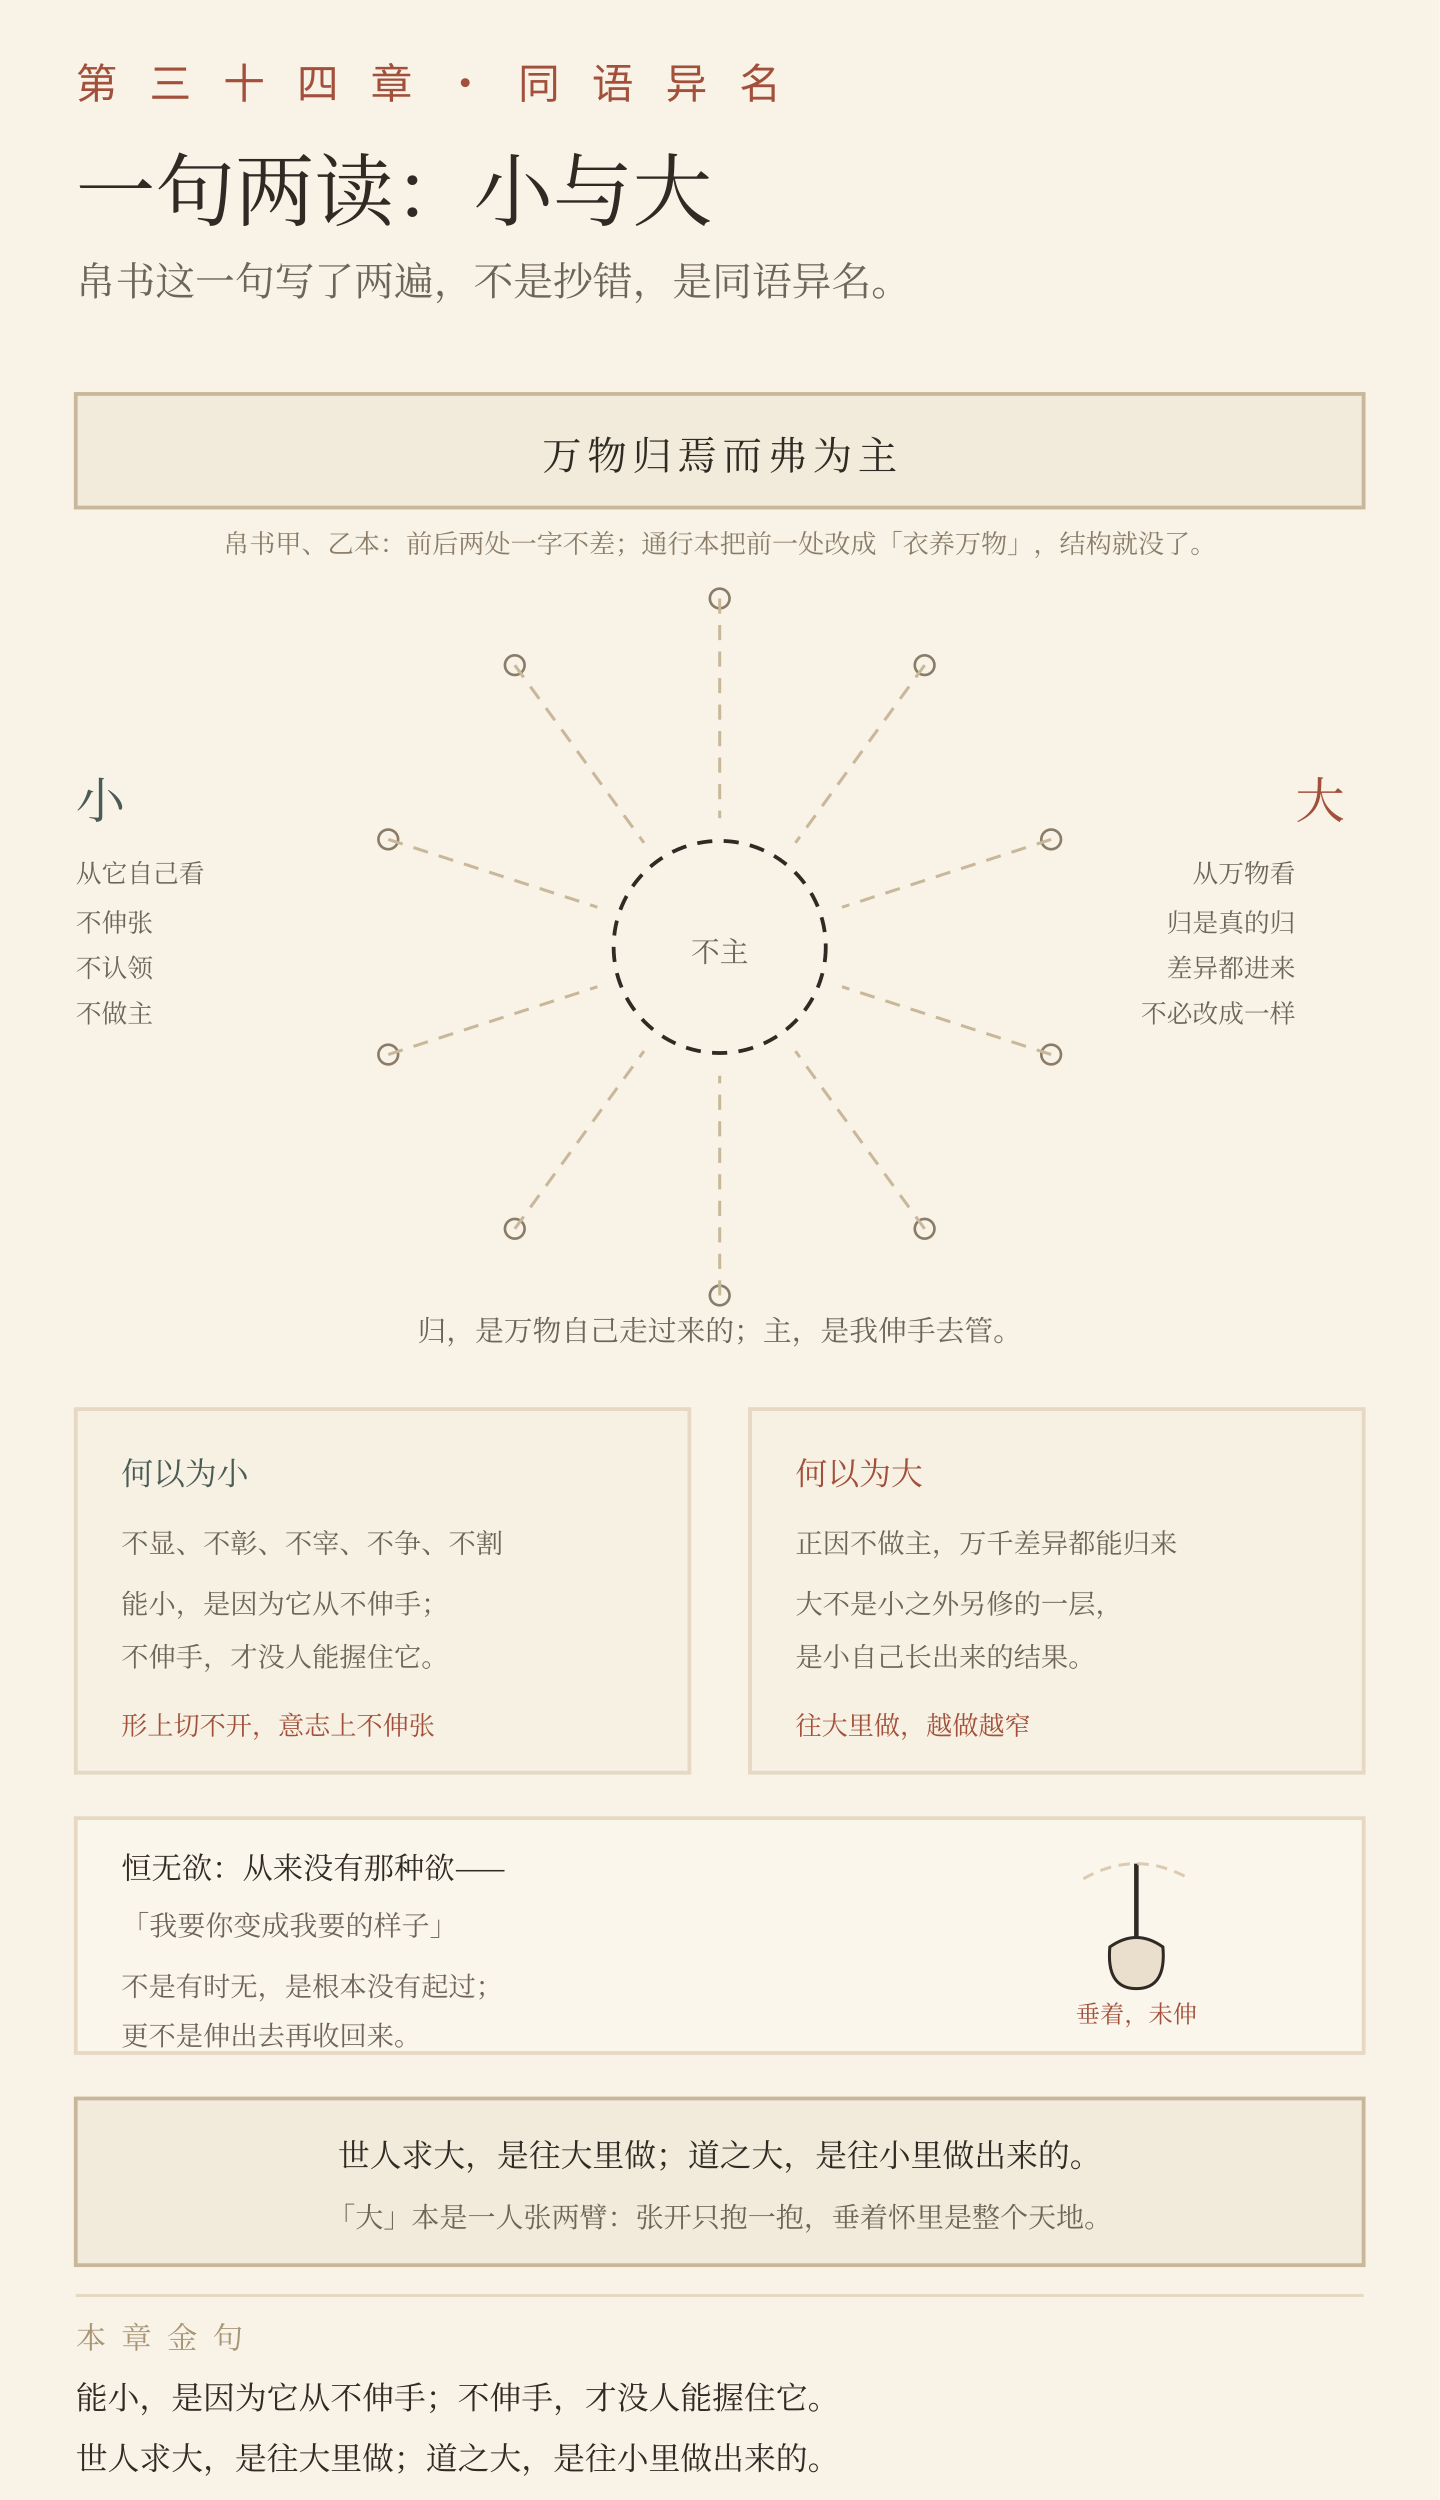
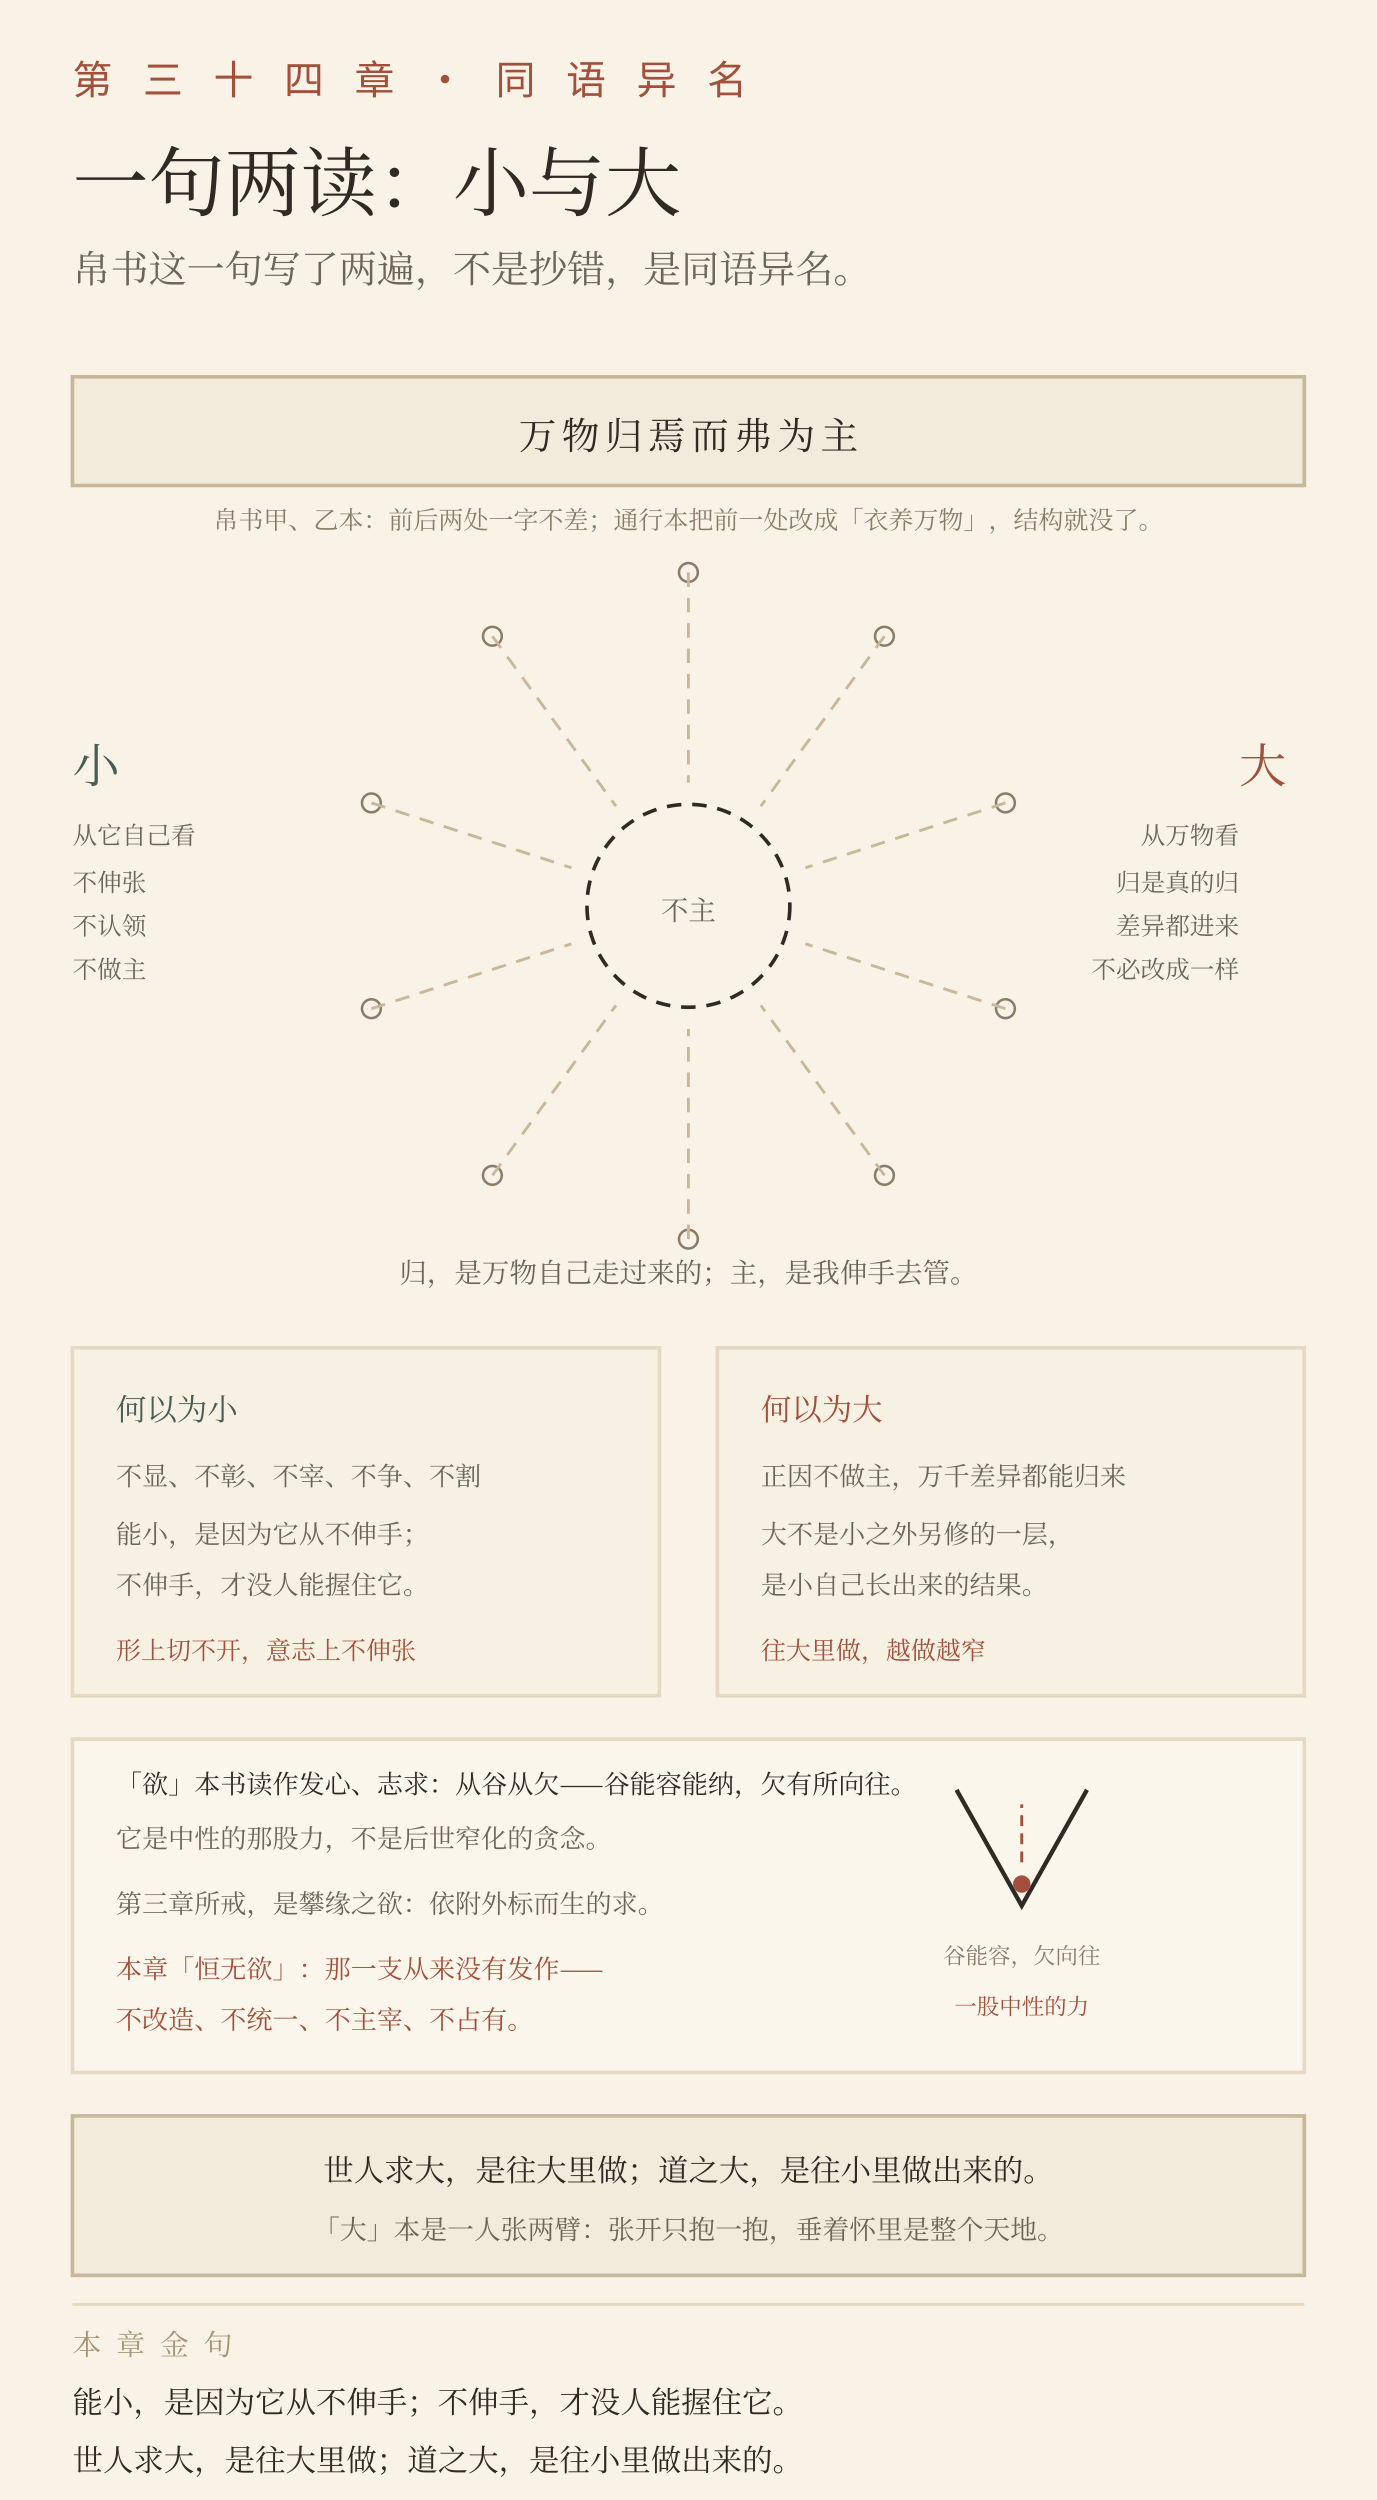
- <svg xmlns="http://www.w3.org/2000/svg" viewBox="0 0 380 660" role="img" aria-label="同一个「不为主」：从它自己看是小，从万物看是大" font-family="'Noto Serif CJK SC','Noto Serif SC','Songti SC',serif">
+ <svg xmlns="http://www.w3.org/2000/svg" viewBox="0 0 380 690" role="img" aria-label="同一个「不为主」：从它自己看是小，从万物看是大" font-family="'Noto Serif CJK SC','Noto Serif SC','Songti SC',serif">
  <defs>
    <marker id="arr" viewBox="0 0 10 10" refX="9" refY="5" markerWidth="6" markerHeight="6" orient="auto">
      <path d="M0 0 L10 5 L0 10 z" fill="#6E6459" />
    </marker>
    <marker id="arr2" viewBox="0 0 10 10" refX="9" refY="5" markerWidth="6" markerHeight="6" orient="auto">
      <path d="M0 0 L10 5 L0 10 z" fill="#4A5C55" />
    </marker>
    <marker id="arrL" viewBox="0 0 10 10" refX="1" refY="5" markerWidth="6" markerHeight="6" orient="auto">
      <path d="M10 0 L0 5 L10 10 z" fill="#4A5C55" />
    </marker>
    <marker id="arrS" viewBox="0 0 10 10" refX="9" refY="5" markerWidth="6" markerHeight="6" orient="auto">
      <path d="M0 0 L10 5 L0 10 z" fill="#A2503B" />
    </marker>
  </defs>
-   <rect x="0" y="0" width="380" height="660" fill="#F8F3E6" />
+   <rect x="0" y="0" width="380" height="690" fill="#F8F3E6" />
  <text x="20" y="26" font-size="11" fill="#A2503B" font-family="'Noto Sans CJK SC','Noto Sans SC',sans-serif" letter-spacing="3">第 三 十 四 章 · 同 语 异 名</text>
  <text x="20" y="58" font-size="21" fill="#2F2A24">一句两读：小与大</text>
  <text x="20" y="78" font-size="10.5" fill="#6E6459">帛书这一句写了两遍，不是抄错，是同语异名。</text>
  <rect x="20" y="104" width="340" height="30" fill="#F2EADA" stroke="#C9B79A" stroke-width="1.0" />
  <text x="190" y="124" font-size="10.4" fill="#2F2A24" text-anchor="middle" letter-spacing="1.5">万物归焉而弗为主</text>
  <text x="190" y="146" font-size="6.9" fill="#8A7C69" text-anchor="middle">帛书甲、乙本：前后两处一字不差；通行本把前一处改成「衣养万物」，结构就没了。</text>
  <circle cx="190" cy="250" r="28" fill="none" stroke="#2F2A24" stroke-width="1" stroke-dasharray="4 3" />
  <text x="190" y="254" font-size="7.6" fill="#6E6459" text-anchor="middle">不主</text>
  <circle cx="190.0" cy="158.0" r="2.6" fill="none" stroke="#8A7C69" stroke-width="0.7" />
  <line x1="190.0" y1="158.0" x2="190.0" y2="216.0" stroke="#C9B79A" stroke-width="0.8" stroke-dasharray="4 3" />
  <circle cx="244.1" cy="175.6" r="2.6" fill="none" stroke="#8A7C69" stroke-width="0.7" />
  <line x1="244.1" y1="175.6" x2="210.0" y2="222.5" stroke="#C9B79A" stroke-width="0.8" stroke-dasharray="4 3" />
  <circle cx="277.5" cy="221.6" r="2.6" fill="none" stroke="#8A7C69" stroke-width="0.7" />
  <line x1="277.5" y1="221.6" x2="222.3" y2="239.5" stroke="#C9B79A" stroke-width="0.8" stroke-dasharray="4 3" />
  <circle cx="277.5" cy="278.4" r="2.6" fill="none" stroke="#8A7C69" stroke-width="0.7" />
  <line x1="277.5" y1="278.4" x2="222.3" y2="260.5" stroke="#C9B79A" stroke-width="0.8" stroke-dasharray="4 3" />
  <circle cx="244.1" cy="324.4" r="2.6" fill="none" stroke="#8A7C69" stroke-width="0.7" />
  <line x1="244.1" y1="324.4" x2="210.0" y2="277.5" stroke="#C9B79A" stroke-width="0.8" stroke-dasharray="4 3" />
  <circle cx="190.0" cy="342.0" r="2.6" fill="none" stroke="#8A7C69" stroke-width="0.7" />
  <line x1="190.0" y1="342.0" x2="190.0" y2="284.0" stroke="#C9B79A" stroke-width="0.8" stroke-dasharray="4 3" />
  <circle cx="135.9" cy="324.4" r="2.6" fill="none" stroke="#8A7C69" stroke-width="0.7" />
  <line x1="135.9" y1="324.4" x2="170.0" y2="277.5" stroke="#C9B79A" stroke-width="0.8" stroke-dasharray="4 3" />
  <circle cx="102.5" cy="278.4" r="2.6" fill="none" stroke="#8A7C69" stroke-width="0.7" />
  <line x1="102.5" y1="278.4" x2="157.7" y2="260.5" stroke="#C9B79A" stroke-width="0.8" stroke-dasharray="4 3" />
  <circle cx="102.5" cy="221.6" r="2.6" fill="none" stroke="#8A7C69" stroke-width="0.7" />
  <line x1="102.5" y1="221.6" x2="157.7" y2="239.5" stroke="#C9B79A" stroke-width="0.8" stroke-dasharray="4 3" />
  <circle cx="135.9" cy="175.6" r="2.6" fill="none" stroke="#8A7C69" stroke-width="0.7" />
  <line x1="135.9" y1="175.6" x2="170.0" y2="222.5" stroke="#C9B79A" stroke-width="0.8" stroke-dasharray="4 3" />
  <text x="20" y="216" font-size="13" fill="#4A5C55">小</text>
  <text x="20" y="233" font-size="6.8" fill="#6E6459">从它自己看</text>
  <text x="20" y="246" font-size="6.8" fill="#6E6459">不伸张</text>
  <text x="20" y="258" font-size="6.8" fill="#6E6459">不认领</text>
  <text x="20" y="270" font-size="6.8" fill="#6E6459">不做主</text>
  <text x="342" y="216" font-size="13" fill="#A2503B">大</text>
  <text x="342" y="233" font-size="6.8" fill="#6E6459" text-anchor="end">从万物看</text>
  <text x="342" y="246" font-size="6.8" fill="#6E6459" text-anchor="end">归是真的归</text>
  <text x="342" y="258" font-size="6.8" fill="#6E6459" text-anchor="end">差异都进来</text>
  <text x="342" y="270" font-size="6.8" fill="#6E6459" text-anchor="end">不必改成一样</text>
  <text x="190" y="354" font-size="7.6" fill="#6E6459" text-anchor="middle">归，是万物自己走过来的；主，是我伸手去管。</text>
  <rect x="20" y="372" width="162" height="96" fill="#F7F1E3" stroke="#E6D8C2" stroke-width="1.0" />
  <rect x="198" y="372" width="162" height="96" fill="#F7F1E3" stroke="#E6D8C2" stroke-width="1.0" />
  <text x="32" y="392" font-size="8.4" fill="#4A5C55">何以为小</text>
  <text x="32" y="410" font-size="7.2" fill="#6E6459">不显、不彰、不宰、不争、不割</text>
  <text x="32" y="426" font-size="7.2" fill="#6E6459">能小，是因为它从不伸手；</text>
  <text x="32" y="440" font-size="7.2" fill="#6E6459">不伸手，才没人能握住它。</text>
  <text x="32" y="458" font-size="6.9" fill="#A2503B">形上切不开，意志上不伸张</text>
  <text x="210" y="392" font-size="8.4" fill="#A2503B">何以为大</text>
  <text x="210" y="410" font-size="7.2" fill="#6E6459">正因不做主，万千差异都能归来</text>
  <text x="210" y="426" font-size="7.2" fill="#6E6459">大不是小之外另修的一层，</text>
  <text x="210" y="440" font-size="7.2" fill="#6E6459">是小自己长出来的结果。</text>
  <text x="210" y="458" font-size="6.9" fill="#A2503B">往大里做，越做越窄</text>
-   <rect x="20" y="480" width="340" height="62" fill="#FBF6EC" stroke="#E6D8C2" stroke-width="1.0" />
-   <text x="32" y="496" font-size="8.0" fill="#2F2A24">恒无欲：从来没有那种欲——</text>
-   <text x="32" y="511" font-size="7.4" fill="#6E6459">「我要你变成我要的样子」</text>
-   <text x="32" y="527" font-size="7.2" fill="#6E6459">不是有时无，是根本没有起过；</text>
-   <text x="32" y="540" font-size="7.2" fill="#6E6459">更不是伸出去再收回来。</text>
-   <line x1="300" y1="492" x2="300" y2="514" stroke="#2F2A24" stroke-width="1.2" />
-   <path d="M293,514 q7,-5 14,0 q1,11 -7,11 q-8,0 -7,-11 z" fill="#E9DFCC" stroke="#2F2A24" stroke-width="0.8" />
-   <path d="M286,496 q14,-8 28,0" fill="none" stroke="#DCCBB0" stroke-width="0.8" stroke-dasharray="3 2" />
-   <text x="300" y="534" font-size="6.4" fill="#A2503B" text-anchor="middle">垂着，未伸</text>
-   <rect x="20" y="554" width="340" height="44" fill="#F2EADA" stroke="#C9B79A" stroke-width="1.0" />
-   <text x="190" y="572" font-size="8.4" fill="#2F2A24" text-anchor="middle">世人求大，是往大里做；道之大，是往小里做出来的。</text>
-   <text x="190" y="588" font-size="7.4" fill="#6E6459" text-anchor="middle">「大」本是一人张两臂：张开只抱一抱，垂着怀里是整个天地。</text>
-   <line x1="20" y1="606" x2="360" y2="606" stroke="#E6D8C2" stroke-width="0.8" />
-   <text x="20" y="620" font-size="8.0" fill="#A89577" letter-spacing="1">本 章 金 句</text>
-   <text x="20" y="636" font-size="8.4" fill="#2F2A24">能小，是因为它从不伸手；不伸手，才没人能握住它。</text>
-   <text x="20" y="652" font-size="8.4" fill="#2F2A24">世人求大，是往大里做；道之大，是往小里做出来的。</text>
+   <rect x="20" y="480" width="340" height="92" fill="#FBF6EC" stroke="#E6D8C2" stroke-width="1.0" />
+   <text x="32" y="495" font-size="7.2" fill="#2F2A24">「欲」本书读作发心、志求：从谷从欠——谷能容能纳，欠有所向往。</text>
+   <text x="32" y="510" font-size="7.2" fill="#6E6459">它是中性的那股力，不是后世窄化的贪念。</text>
+   <text x="32" y="528" font-size="7.2" fill="#6E6459">第三章所戒，是攀缘之欲：依附外标而生的求。</text>
+   <text x="32" y="546" font-size="7.2" fill="#A2503B">本章「恒无欲」：那一支从来没有发作——</text>
+   <text x="32" y="560" font-size="7.2" fill="#A2503B">不改造、不统一、不主宰、不占有。</text>
+   <path d="M264,494 L282,526 L300,494" fill="none" stroke="#2F2A24" stroke-width="1.2" />
+   <circle cx="282" cy="520" r="2.4" fill="#A2503B" />
+   <line x1="282" y1="514" x2="282" y2="498" stroke="#A2503B" stroke-width="0.8" stroke-dasharray="3 2" />
+   <text x="282" y="542" font-size="6.2" fill="#8A7C69" text-anchor="middle">谷能容，欠向往</text>
+   <text x="282" y="556" font-size="6.2" fill="#A2503B" text-anchor="middle">一股中性的力</text>
+   <rect x="20" y="584" width="340" height="44" fill="#F2EADA" stroke="#C9B79A" stroke-width="1.0" />
+   <text x="190" y="602" font-size="8.4" fill="#2F2A24" text-anchor="middle">世人求大，是往大里做；道之大，是往小里做出来的。</text>
+   <text x="190" y="618" font-size="7.4" fill="#6E6459" text-anchor="middle">「大」本是一人张两臂：张开只抱一抱，垂着怀里是整个天地。</text>
+   <line x1="20" y1="636" x2="360" y2="636" stroke="#E6D8C2" stroke-width="0.8" />
+   <text x="20" y="650" font-size="8.0" fill="#A89577" letter-spacing="1">本 章 金 句</text>
+   <text x="20" y="666" font-size="8.4" fill="#2F2A24">能小，是因为它从不伸手；不伸手，才没人能握住它。</text>
+   <text x="20" y="682" font-size="8.4" fill="#2F2A24">世人求大，是往大里做；道之大，是往小里做出来的。</text>
</svg>
